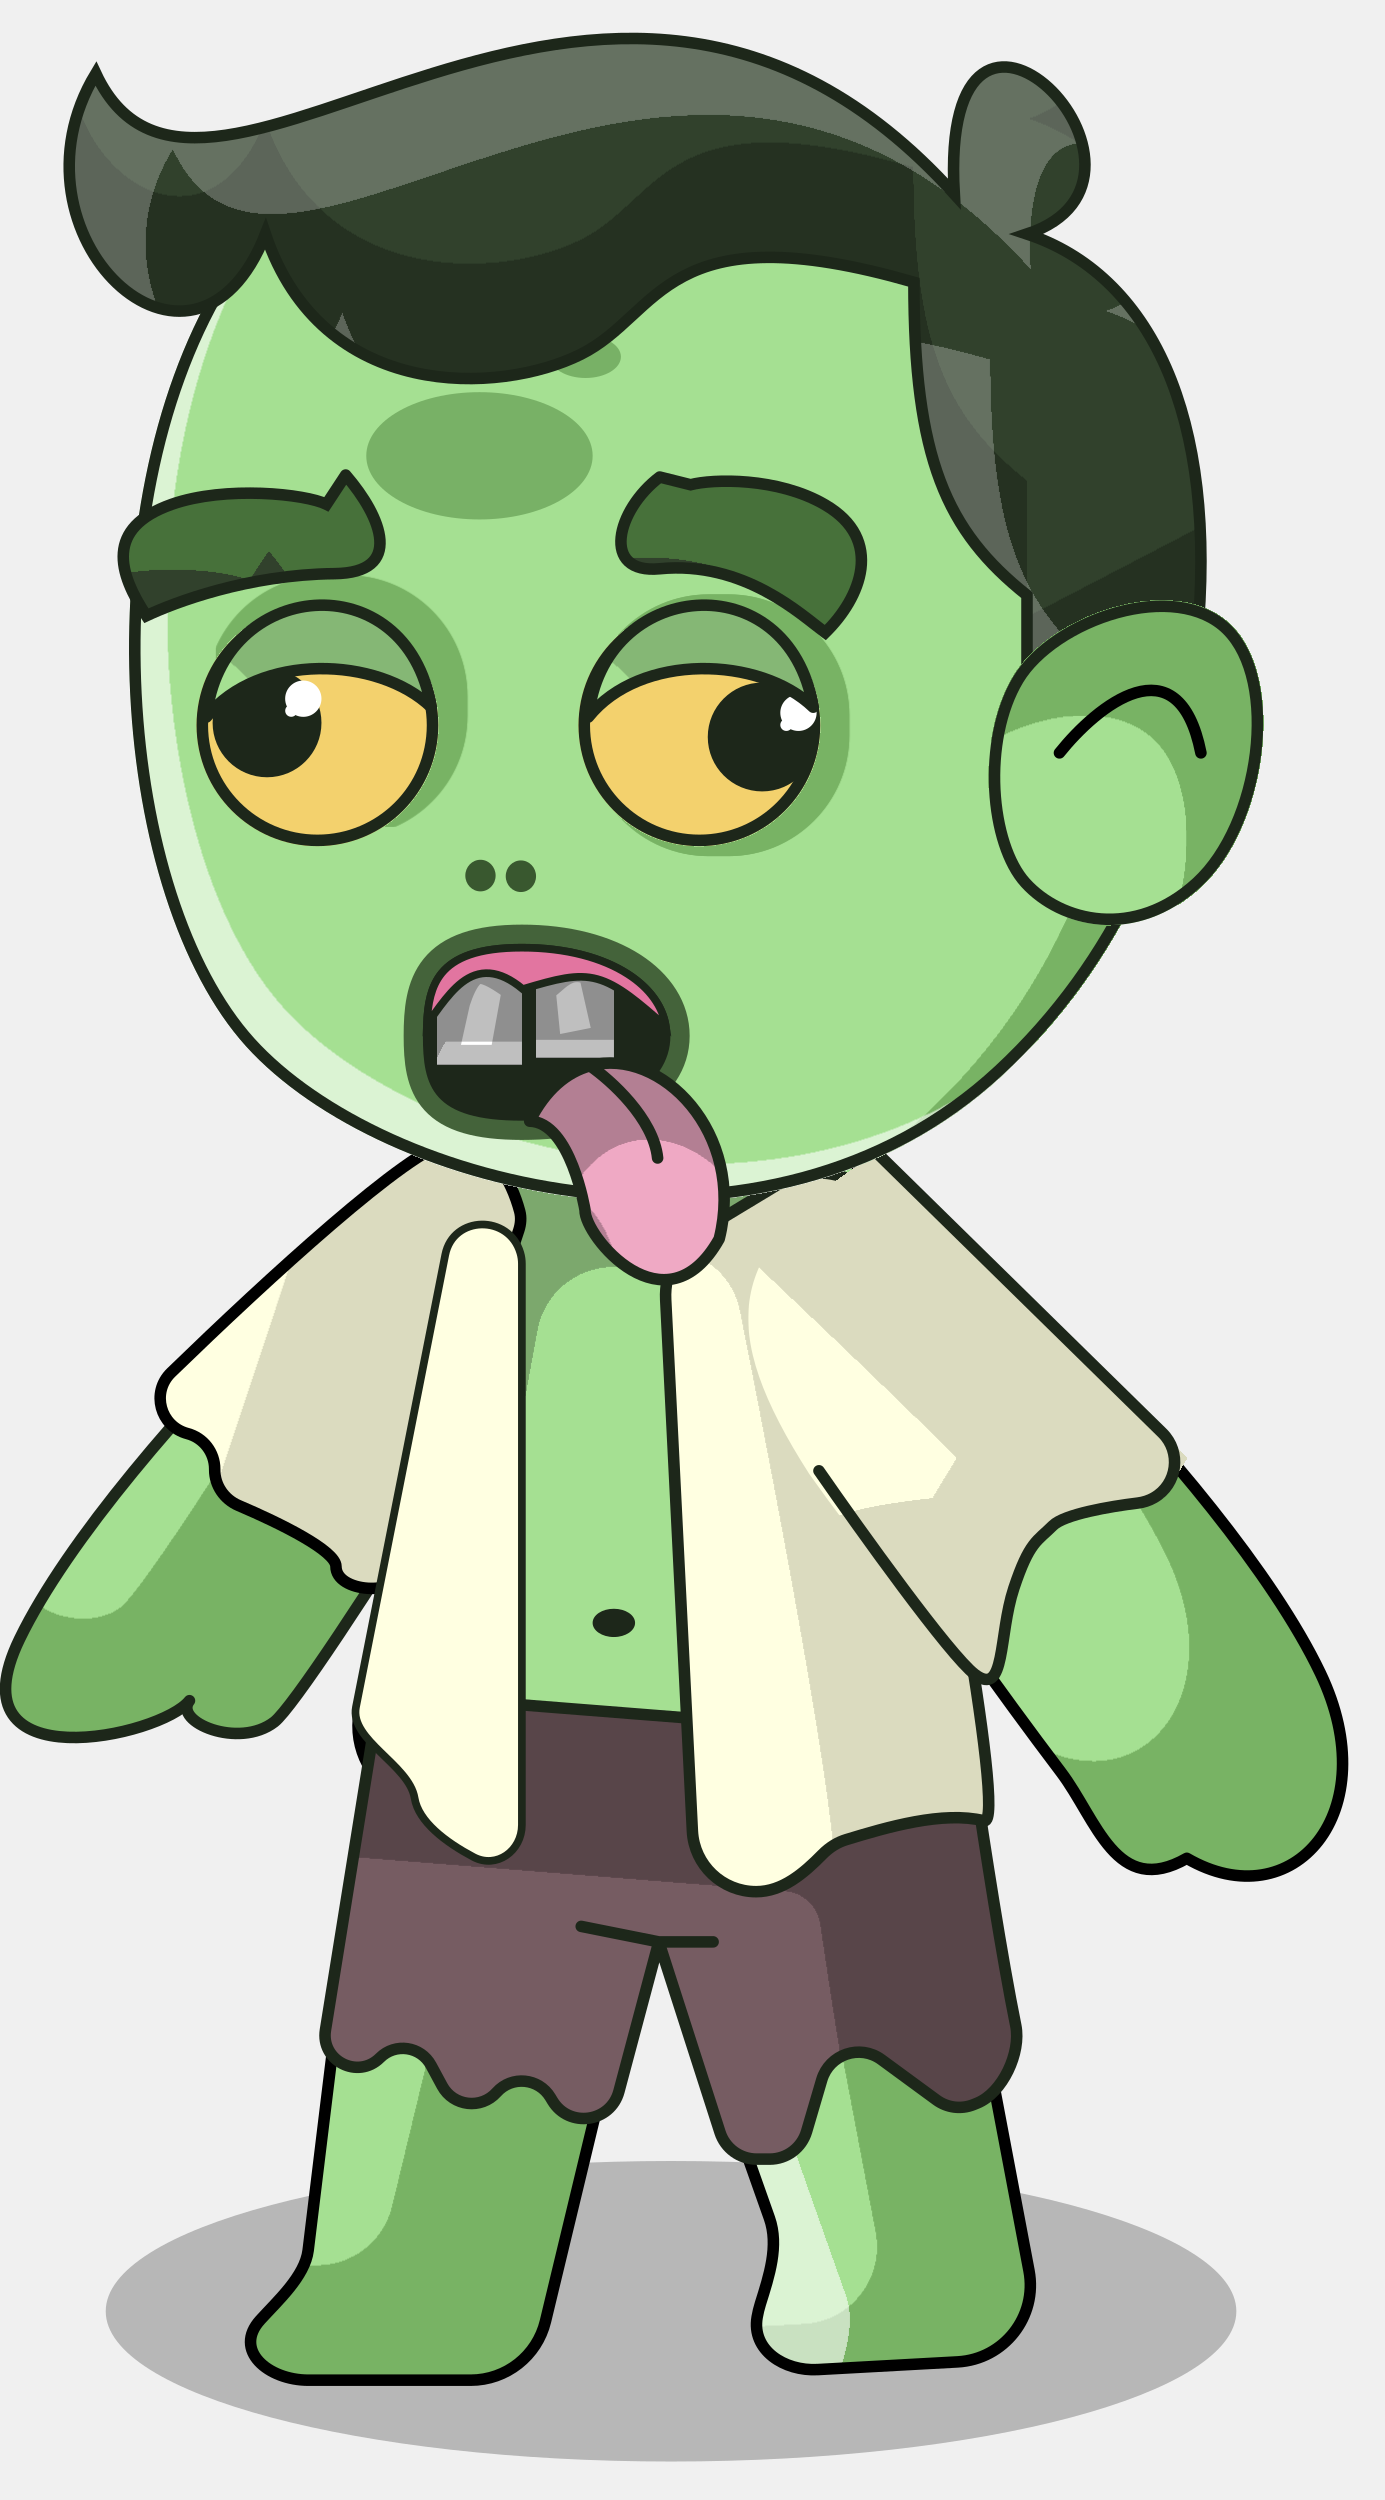
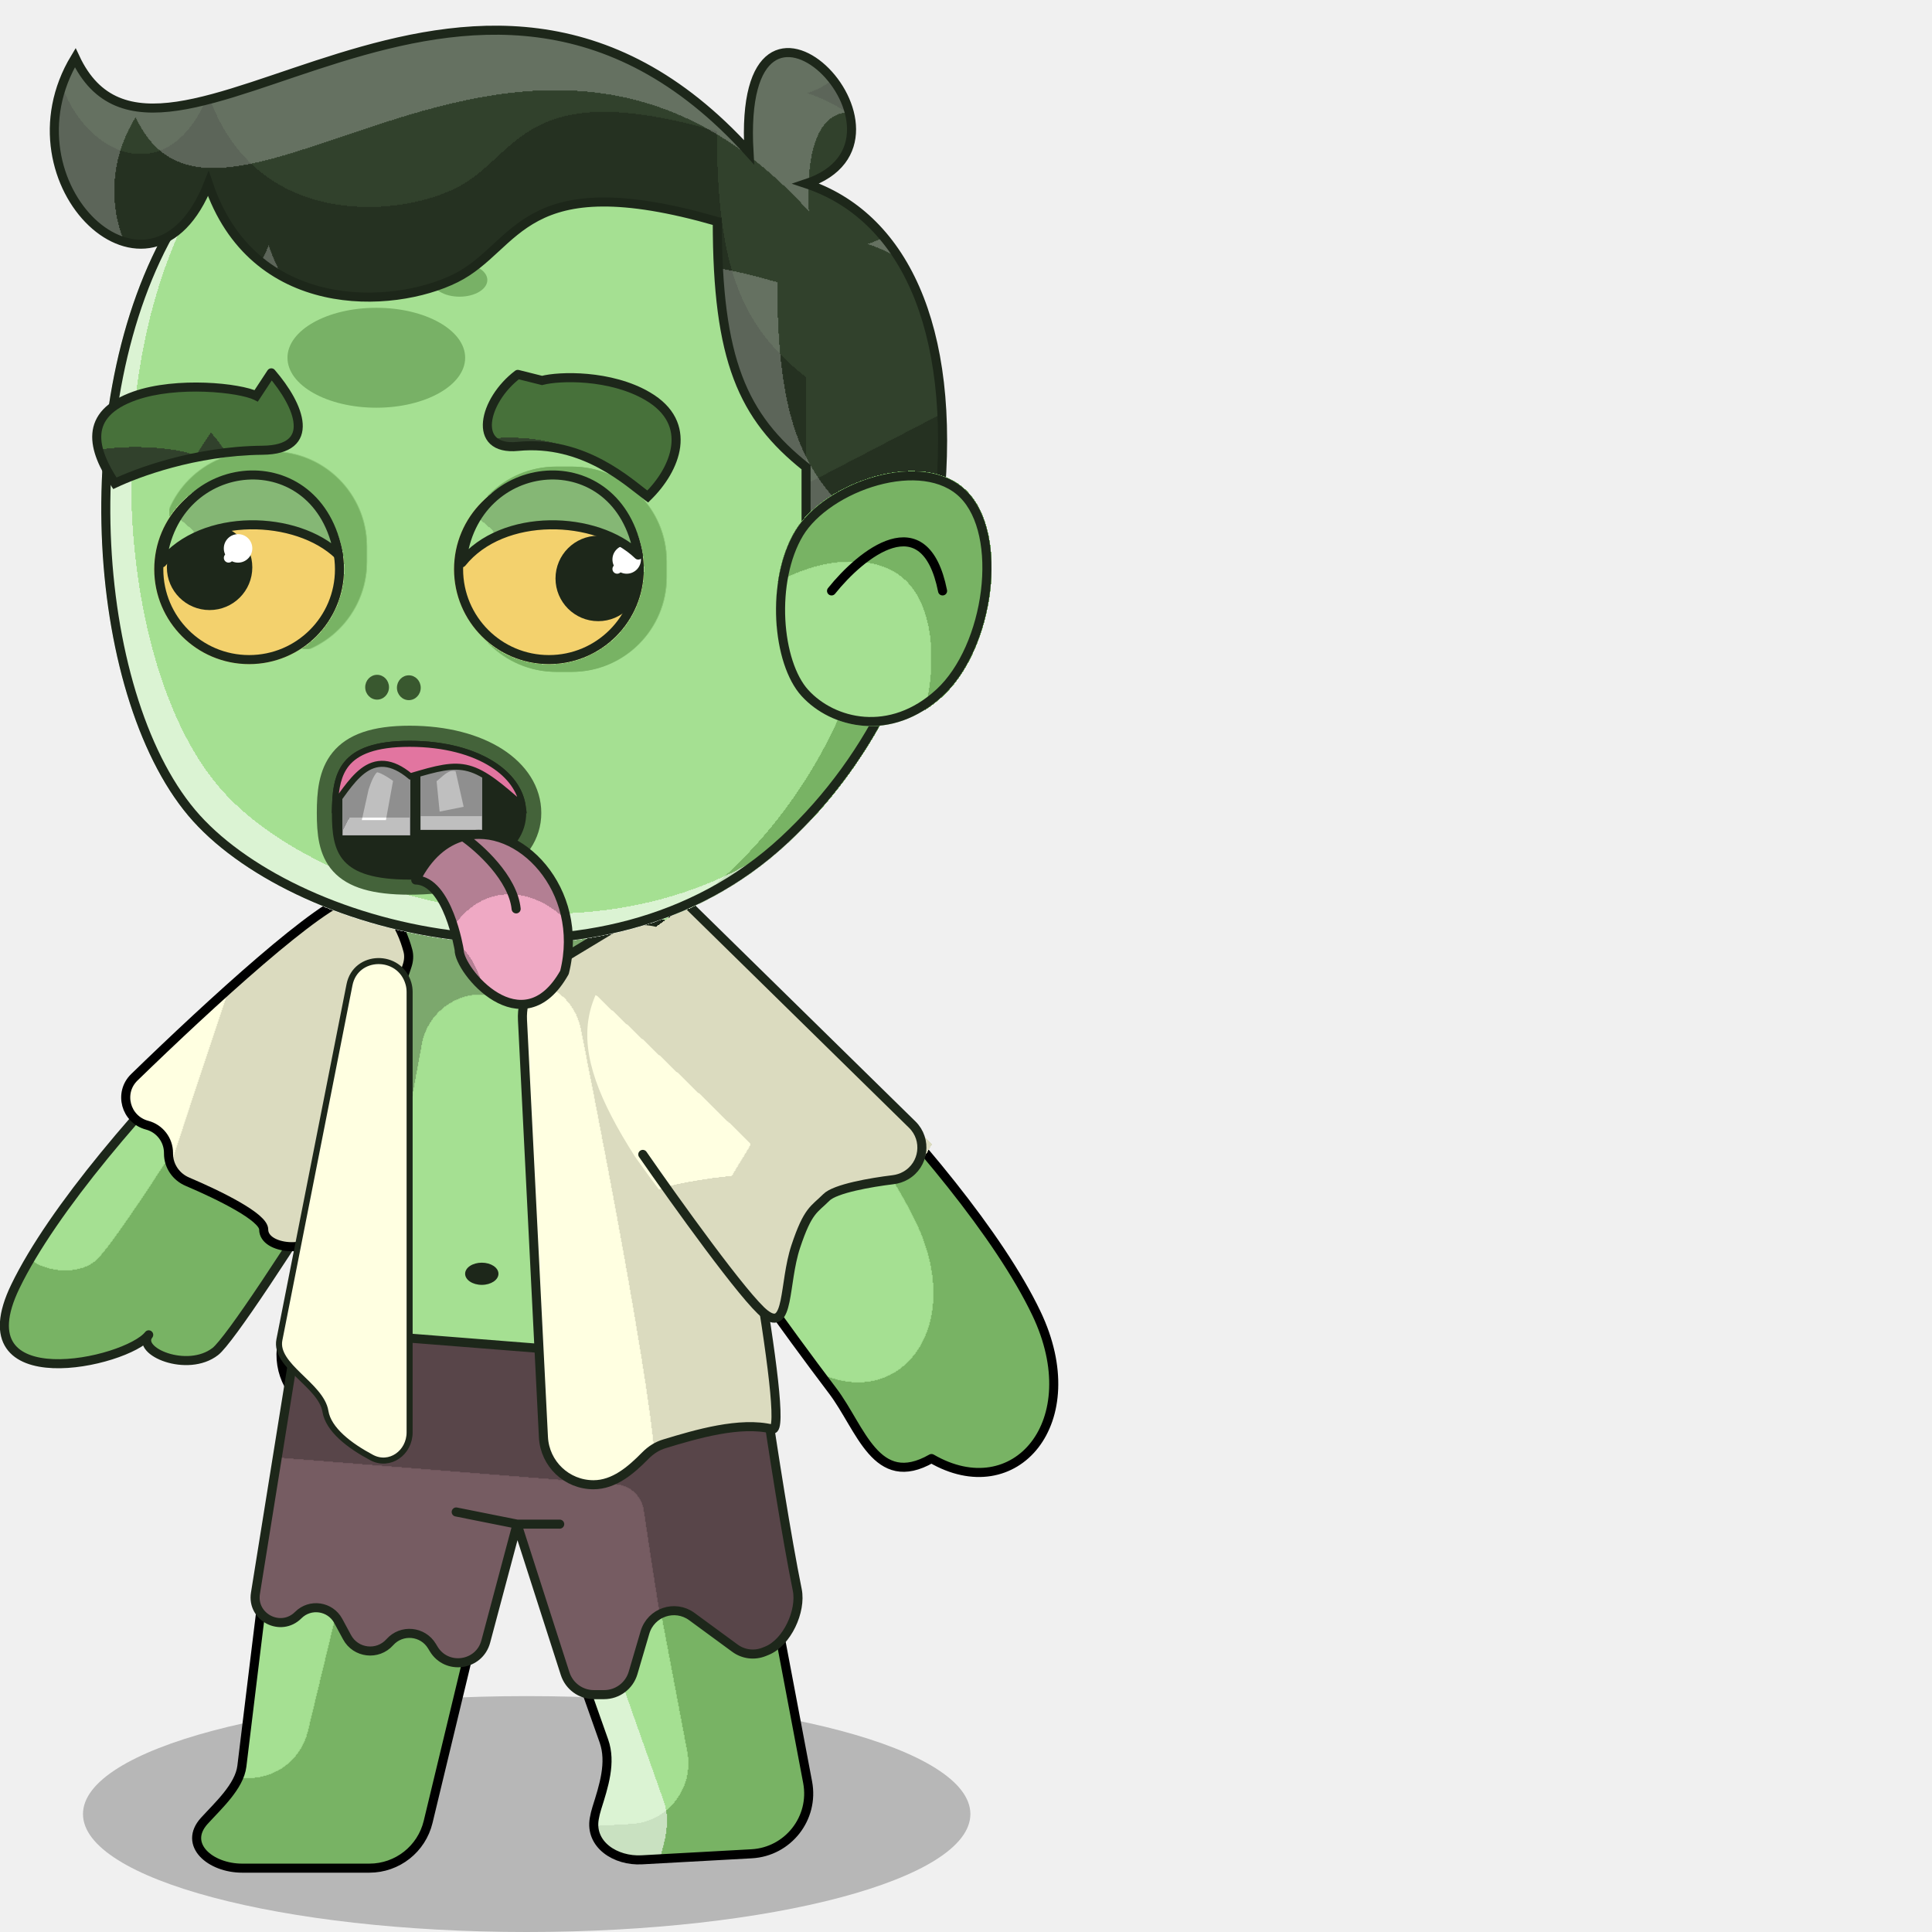
- <svg xmlns="http://www.w3.org/2000/svg" width="36" height="65" viewBox="0 0 36 65" fill="none">
+ <svg xmlns="http://www.w3.org/2000/svg" width="64" height="64" viewBox="0 0 64 64" fill="none">
  <ellipse cx="17.447" cy="60.093" rx="14.698" ry="3.907" fill="black" fill-opacity="0.24" />
  <g filter="url(#filter0_i_1_219)">
    <path d="M8.022 61.885L12.237 61.885C13.162 61.885 13.965 61.252 14.182 60.354L17.497 46.595C17.608 46.132 17.564 45.635 17.281 45.251C15.456 42.772 11.062 41.748 9.985 44.314C9.561 45.325 8.458 54.923 8.012 58.51C7.929 59.181 7.222 59.818 6.768 60.318C6.055 61.102 6.962 61.885 8.022 61.885Z" fill="#A5E092" />
  </g>
  <path d="M8.022 61.885L12.237 61.885C13.162 61.885 13.965 61.252 14.182 60.354L17.497 46.595C17.608 46.132 17.564 45.635 17.281 45.251C15.456 42.772 11.062 41.748 9.985 44.314C9.561 45.325 8.458 54.923 8.012 58.51C7.929 59.181 7.222 59.818 6.768 60.318C6.055 61.102 6.962 61.885 8.022 61.885Z" stroke="black" stroke-width="0.3" stroke-linecap="round" stroke-linejoin="round" />
  <g filter="url(#filter1_i_1_219)">
    <path d="M0.509 42.614C2.969 37.532 12.558 28.575 14.25 28.586C15.942 28.598 16.533 28.795 15.891 30.619C15.248 32.443 8.055 44.054 7.133 44.77C6.21 45.486 4.493 44.77 4.926 44.218C4.19 45.157 -1.302 46.358 0.509 42.614Z" fill="#A5E092" />
  </g>
  <path d="M0.509 42.614C2.969 37.532 12.558 28.575 14.25 28.586C15.942 28.598 16.533 28.795 15.891 30.619C15.248 32.443 8.055 44.054 7.133 44.77C6.21 45.486 4.493 44.77 4.926 44.218C4.19 45.157 -1.302 46.358 0.509 42.614Z" stroke="#1D271A" stroke-width="0.3" stroke-linecap="round" stroke-linejoin="round" />
  <g filter="url(#filter2_i_1_219)">
    <path d="M13.954 28.954H20.945C21.96 28.954 22.814 29.714 22.931 30.722L24.463 43.842C24.549 44.584 24.217 45.319 23.583 45.712C18.661 48.768 15.457 48.61 10.624 46.693C9.759 46.35 9.274 45.434 9.441 44.519L11.987 30.594C12.161 29.644 12.989 28.954 13.954 28.954Z" fill="#A5E092" />
  </g>
  <path d="M13.954 28.954H20.945C21.96 28.954 22.814 29.714 22.931 30.722L24.463 43.842C24.549 44.584 24.217 45.319 23.583 45.712C18.661 48.768 15.457 48.61 10.624 46.693C9.759 46.35 9.274 45.434 9.441 44.519L11.987 30.594C12.161 29.644 12.989 28.954 13.954 28.954Z" stroke="black" stroke-width="0.5" stroke-linecap="round" stroke-linejoin="round" />
  <g filter="url(#filter3_ii_1_219)">
    <path d="M21.26 61.609L24.899 61.409C26.106 61.342 26.979 60.228 26.754 59.04L24.25 45.806C24.156 45.308 23.883 44.847 23.427 44.623C20.675 43.27 16.331 44.319 16.518 47.062C16.59 48.117 18.943 54.664 20.005 57.672C20.258 58.391 19.998 59.171 19.77 59.898C19.733 60.015 19.706 60.131 19.686 60.245C19.535 61.104 20.39 61.657 21.26 61.609Z" fill="#A5E092" />
  </g>
  <path d="M21.26 61.609L24.899 61.409C26.106 61.342 26.979 60.228 26.754 59.04L24.25 45.806C24.156 45.308 23.883 44.847 23.427 44.623C20.675 43.27 16.331 44.319 16.518 47.062C16.59 48.117 18.943 54.664 20.005 57.672C20.258 58.391 19.998 59.171 19.77 59.898C19.733 60.015 19.706 60.131 19.686 60.245C19.535 61.104 20.39 61.657 21.26 61.609Z" stroke="black" stroke-width="0.3" stroke-linecap="round" stroke-linejoin="round" />
  <g filter="url(#filter4_i_1_219)">
    <path d="M25.312 46.036C25.61 48.066 26.06 50.943 26.41 52.665C26.553 53.369 26.069 54.416 25.403 54.683L25.309 54.721C24.988 54.849 24.624 54.803 24.346 54.598L22.917 53.55C22.358 53.14 21.562 53.41 21.366 54.075L20.971 55.419C20.845 55.845 20.455 56.137 20.011 56.137H19.673C19.239 56.137 18.854 55.856 18.721 55.443L17.129 50.489L16.092 54.377C15.876 55.186 14.794 55.339 14.364 54.621L14.309 54.53C14.007 54.027 13.303 53.961 12.913 54.4C12.511 54.852 11.783 54.767 11.496 54.234L11.207 53.698C10.941 53.204 10.275 53.106 9.879 53.503C9.306 54.076 8.333 53.58 8.462 52.779L9.721 44.945C9.804 44.431 10.268 44.066 10.787 44.107L24.399 45.182C24.866 45.218 25.244 45.573 25.312 46.036Z" fill="#765C62" />
  </g>
  <path d="M17.129 50.489L16.092 54.377C15.876 55.186 14.794 55.339 14.364 54.621L14.309 54.53C14.007 54.027 13.303 53.961 12.913 54.4V54.4C12.511 54.852 11.783 54.767 11.496 54.234L11.207 53.698C10.941 53.204 10.275 53.106 9.879 53.503V53.503C9.306 54.076 8.333 53.58 8.462 52.779L9.721 44.945C9.804 44.431 10.268 44.066 10.787 44.107L24.399 45.182C24.866 45.218 25.244 45.573 25.312 46.036C25.61 48.066 26.06 50.943 26.41 52.665C26.553 53.369 26.069 54.416 25.403 54.683L25.309 54.721C24.988 54.849 24.624 54.803 24.346 54.598L22.917 53.55C22.358 53.14 21.562 53.41 21.366 54.075L20.971 55.419C20.845 55.845 20.455 56.137 20.011 56.137H19.673C19.239 56.137 18.854 55.856 18.721 55.443L17.129 50.489ZM17.129 50.489L15.112 50.086M17.129 50.489H18.541" stroke="#1D271A" stroke-width="0.3" stroke-linecap="round" stroke-linejoin="round" />
  <g filter="url(#filter5_i_1_219)">
    <path d="M5.582 38.217V38.195C5.582 37.762 5.291 37.383 4.873 37.273C4.161 37.084 3.923 36.198 4.45 35.686C6.959 33.249 10.675 29.841 11.678 29.702C12.733 29.556 13.304 30.712 13.512 31.492C13.556 31.656 13.541 31.828 13.488 31.989L10.541 40.861C10.326 41.511 8.735 41.412 8.735 40.727C8.735 40.322 7.297 39.609 6.205 39.144C5.832 38.985 5.582 38.623 5.582 38.217Z" fill="#FFFFE1" />
  </g>
  <path d="M5.582 38.217V38.195C5.582 37.762 5.291 37.383 4.873 37.273C4.161 37.084 3.923 36.198 4.45 35.686C6.959 33.249 10.675 29.841 11.678 29.702C12.733 29.556 13.304 30.712 13.512 31.492C13.556 31.656 13.541 31.828 13.488 31.989L10.541 40.861C10.326 41.511 8.735 41.412 8.735 40.727C8.735 40.322 7.297 39.609 6.205 39.144C5.832 38.985 5.582 38.623 5.582 38.217Z" stroke="black" stroke-width="0.3" stroke-linecap="round" stroke-linejoin="round" />
  <g filter="url(#filter6_i_1_219)">
    <path d="M34.331 43.504C31.878 38.371 23.083 30.058 21.651 30.058C20.22 30.058 18.653 31.649 19.197 33.343C19.741 35.036 24.423 41.905 27.582 46.072C28.519 47.308 29.018 49.368 30.857 48.316C33.615 49.919 36.056 47.115 34.331 43.504Z" fill="#A5E092" />
  </g>
  <path d="M34.331 43.504C31.878 38.371 23.083 30.058 21.651 30.058C20.22 30.058 18.653 31.649 19.197 33.343C19.741 35.036 24.423 41.905 27.582 46.072C28.519 47.308 29.018 49.368 30.857 48.316C33.615 49.919 36.056 47.115 34.331 43.504Z" stroke="black" stroke-width="0.3" stroke-linecap="round" stroke-linejoin="round" />
  <g filter="url(#filter7_i_1_219)">
    <path d="M18.002 47.608L17.308 33.792C17.27 33.057 17.64 32.361 18.27 31.98L19.958 30.96L20.245 30.786C21.427 30.072 22.957 30.739 23.227 32.094C24.239 37.185 26.215 47.495 25.586 47.341C24.515 47.078 23.059 47.509 22.004 47.83C21.789 47.895 21.576 48.018 21.376 48.221C20.897 48.708 20.342 49.184 19.66 49.184C18.775 49.184 18.047 48.491 18.002 47.608Z" fill="#FFFFE1" />
  </g>
  <path d="M18.002 47.608L17.308 33.792C17.27 33.057 17.64 32.361 18.27 31.98L19.958 30.96L20.245 30.786C21.427 30.072 22.957 30.739 23.227 32.094C24.239 37.185 26.215 47.495 25.586 47.341C24.515 47.078 23.059 47.509 22.004 47.83C21.789 47.895 21.576 48.018 21.376 48.221C20.897 48.708 20.342 49.184 19.66 49.184C18.775 49.184 18.047 48.491 18.002 47.608Z" stroke="#1D271A" stroke-width="0.3" stroke-linecap="round" stroke-linejoin="round" />
  <g filter="url(#filter8_i_1_219)">
    <path d="M30.857 37.907C27.514 34.602 25.425 32.743 22.71 30.058C18.785 32.517 18.642 34.567 21.039 38.321C22.153 39.904 24.548 42.989 25.216 43.485C26.052 44.105 25.843 43.072 26.261 41.419C26.581 40.152 27.096 39.973 27.514 39.56C27.849 39.229 29.534 39.009 30.23 38.94L30.857 37.907Z" fill="#FFFFE1" />
  </g>
  <path d="M22.509 29.69L30.22 37.255C30.724 37.75 30.616 38.59 30.003 38.941V38.941C29.873 39.016 29.729 39.062 29.579 39.08C28.852 39.168 27.665 39.373 27.374 39.666C26.968 40.073 26.766 40.073 26.36 41.294C25.955 42.516 26.158 44.145 25.347 43.534C24.698 43.045 22.374 39.801 21.293 38.241" stroke="#1D271A" stroke-width="0.3" stroke-linecap="round" stroke-linejoin="round" />
  <path d="M13.569 47.448V32.857C13.569 32.763 13.556 32.668 13.529 32.577C13.238 31.57 11.78 31.595 11.577 32.624L9.255 44.384C9.085 45.247 10.64 45.883 10.78 46.752C10.878 47.36 11.582 47.896 12.311 48.283C12.909 48.6 13.569 48.125 13.569 47.448Z" fill="#FFFFE1" stroke="#1D271A" stroke-width="0.2" stroke-linecap="round" stroke-linejoin="round" />
  <g filter="url(#filter9_ii_1_219)">
    <path d="M5.642 7.369C9.155 1.458 22.581 2.194 27.749 7.369C32.918 12.543 32.18 22.267 26.075 27.941C19.97 33.614 9.91 31.093 6.397 27.205C2.883 23.318 2.129 13.279 5.642 7.369Z" fill="#A5E092" />
  </g>
  <path d="M5.771 7.445C6.627 6.006 8.092 4.961 9.904 4.288C11.716 3.615 13.865 3.316 16.072 3.361C20.491 3.453 25.096 4.924 27.643 7.475C32.74 12.577 32.029 22.203 25.973 27.831C22.961 30.63 18.968 31.413 15.28 31.009C11.589 30.605 8.234 29.014 6.508 27.105C4.785 25.198 3.722 21.757 3.534 18.038C3.347 14.323 4.034 10.368 5.771 7.445Z" stroke="#1D271A" stroke-width="0.3" />
  <path d="M16.512 42.195C16.512 42.398 16.265 42.563 15.96 42.563C15.655 42.563 15.408 42.398 15.408 42.195C15.408 41.992 15.655 41.828 15.96 41.828C16.265 41.828 16.512 41.992 16.512 42.195Z" fill="#1D271A" />
  <ellipse cx="13.543" cy="22.782" rx="0.394" ry="0.411" fill="#39582F" />
  <ellipse cx="12.492" cy="22.765" rx="0.394" ry="0.411" fill="#39582F" />
  <path d="M13.569 29.388C14.765 29.388 15.777 29.162 16.501 28.746C17.229 28.328 17.681 27.704 17.681 26.931C17.681 26.164 17.236 25.496 16.512 25.03C15.788 24.566 14.773 24.29 13.569 24.29C12.372 24.29 11.634 24.564 11.212 25.083C10.799 25.59 10.745 26.272 10.745 26.931C10.745 27.588 10.798 28.233 11.221 28.698C11.647 29.166 12.384 29.388 13.569 29.388Z" fill="#1D271A" stroke="#44633A" stroke-width="0.5" />
  <g filter="url(#filter10_i_1_219)">
    <path d="M11.362 27.667L11.73 26.012C12.154 24.701 12.645 24.97 13.569 25.644L13.201 27.667H11.362Z" fill="white" />
    <path d="M11.362 27.667L11.73 26.012C12.154 24.701 12.645 24.97 13.569 25.644L13.201 27.667H11.362Z" stroke="#BFBFBF" />
  </g>
  <g filter="url(#filter11_i_1_219)">
    <path d="M14.121 27.483L13.937 25.644C14.305 25.46 14.673 24.724 15.523 25.186L15.96 27.115L14.121 27.483Z" fill="white" />
    <path d="M14.121 27.483L13.937 25.644C14.305 25.46 14.673 24.724 15.523 25.186L15.96 27.115L14.121 27.483Z" stroke="#BFBFBF" />
  </g>
  <path d="M11.242 26.434C11.195 26.499 11.148 26.564 11.1 26.629C11.12 26.098 11.207 25.643 11.483 25.303C11.807 24.906 12.413 24.64 13.569 24.64C14.723 24.64 15.669 24.905 16.322 25.325C16.89 25.689 17.233 26.167 17.313 26.691C16.94 26.358 16.636 26.098 16.37 25.902C16.06 25.674 15.796 25.529 15.527 25.455C14.998 25.311 14.472 25.453 13.592 25.716C13.279 25.456 12.997 25.327 12.736 25.305C12.46 25.283 12.223 25.381 12.014 25.541C11.807 25.7 11.622 25.922 11.446 26.155C11.377 26.248 11.309 26.341 11.242 26.434Z" fill="#E275A0" stroke="#1D271A" stroke-width="0.2" />
  <g filter="url(#filter12_i_1_219)">
    <path d="M15.21 31.461C15.188 32.137 17.307 34.691 18.699 32.212C19.389 29.469 17.183 27.206 15.339 27.711C14.742 27.875 14.183 28.329 13.772 29.151C14.84 29.174 15.21 31.461 15.21 31.461Z" fill="#EFA9C4" />
  </g>
  <path d="M15.339 27.711C14.742 27.875 14.183 28.329 13.772 29.151C14.84 29.174 15.21 31.461 15.21 31.461C15.188 32.137 17.307 34.691 18.699 32.212C19.389 29.469 17.183 27.206 15.339 27.711ZM15.339 27.711C15.881 28.084 16.992 29.086 17.098 30.108" stroke="#1D271A" stroke-width="0.3" stroke-linecap="round" stroke-linejoin="round" />
  <ellipse cx="12.466" cy="11.851" rx="2.943" ry="1.655" fill="#78B166" />
  <ellipse cx="15.224" cy="9.276" rx="0.92" ry="0.552" fill="#78B166" />
  <ellipse cx="12.282" cy="9.276" rx="0.92" ry="0.552" fill="#D0F9C3" />
  <g filter="url(#filter13_ii_1_219)">
    <path d="M24.811 5.042C15.568 -5.183 5.323 7.963 2.491 1.912C-0.03 6.085 5.012 10.885 6.902 6.085C8.373 10.467 12.995 10.259 15.096 9.215C17.197 8.172 17.248 5.459 23.761 7.337C23.761 11.928 24.601 13.806 26.702 15.476V19.023L31.114 16.728C31.71 10.737 29.853 7.128 26.702 6.085C31.114 4.624 24.391 -2.262 24.811 5.042Z" fill="#31412C" />
  </g>
  <path d="M24.811 5.042C15.568 -5.183 5.323 7.963 2.491 1.912C-0.03 6.085 5.012 10.885 6.902 6.085C8.373 10.467 12.995 10.259 15.096 9.215C17.197 8.172 17.248 5.459 23.761 7.337C23.761 11.928 24.601 13.806 26.702 15.476V19.023L31.114 16.728C31.71 10.737 29.853 7.128 26.702 6.085C31.114 4.624 24.391 -2.262 24.811 5.042Z" stroke="#1D271A" stroke-width="0.3" />
  <g filter="url(#filter14_i_1_219)">
    <path d="M26.342 17.594C27.317 15.967 30.578 14.839 32.013 16.264C33.447 17.689 32.919 21.494 31.224 23.056C29.53 24.619 27.527 24.127 26.552 23.056C25.577 21.986 25.367 19.222 26.342 17.594Z" fill="#A5E092" />
  </g>
  <path d="M26.471 17.671C26.933 16.901 27.953 16.23 29.045 15.929C30.14 15.628 31.246 15.714 31.907 16.371C32.574 17.034 32.805 18.282 32.643 19.59C32.481 20.893 31.936 22.197 31.123 22.946C29.496 24.446 27.587 23.971 26.663 22.955C26.209 22.457 25.917 21.539 25.865 20.526C25.814 19.518 26.003 18.452 26.471 17.671Z" stroke="#1D271A" stroke-width="0.3" />
  <path d="M27.546 19.575C28.527 18.349 30.636 16.632 31.224 19.575" stroke="black" stroke-width="0.3" stroke-linecap="round" stroke-linejoin="round" />
  <g filter="url(#filter15_d_1_219)">
    <ellipse cx="18.184" cy="18.857" rx="3.143" ry="3.143" fill="#F3D16D" />
    <path d="M21.177 18.857C21.177 20.51 19.837 21.85 18.184 21.85C16.531 21.85 15.191 20.51 15.191 18.857C15.191 17.203 16.531 15.863 18.184 15.863C19.837 15.863 21.177 17.203 21.177 18.857Z" stroke="#1D271A" stroke-width="0.3" />
  </g>
  <circle cx="19.817" cy="19.162" r="1.415" fill="#1D271A" />
  <ellipse cx="20.76" cy="18.533" rx="0.472" ry="0.472" fill="white" />
  <ellipse cx="20.445" cy="18.848" rx="0.157" ry="0.157" fill="white" />
  <g filter="url(#filter16_i_1_219)">
    <path d="M21.144 18.387C19.765 17.058 16.648 16.959 15.299 18.643C15.659 15.04 20.501 14.591 21.144 18.387Z" fill="#A5E092" />
  </g>
  <path d="M21.144 18.387C19.765 17.058 16.648 16.959 15.299 18.643C15.659 15.04 20.501 14.591 21.144 18.387Z" stroke="#1D271A" stroke-width="0.3" stroke-linejoin="round" />
  <g filter="url(#filter17_d_1_219)">
    <ellipse cx="8.253" cy="18.857" rx="3.143" ry="3.143" fill="#F3D16D" />
    <path d="M11.246 18.857C11.246 20.51 9.906 21.85 8.253 21.85C6.6 21.85 5.26 20.51 5.26 18.857C5.26 17.203 6.6 15.863 8.253 15.863C9.906 15.863 11.246 17.203 11.246 18.857Z" stroke="#1D271A" stroke-width="0.3" />
  </g>
  <circle cx="6.943" cy="18.794" r="1.415" fill="#1D271A" />
  <ellipse cx="7.886" cy="18.166" rx="0.472" ry="0.472" fill="white" />
  <ellipse cx="7.572" cy="18.48" rx="0.157" ry="0.157" fill="white" />
  <g filter="url(#filter18_i_1_219)">
    <path d="M11.213 18.387C9.834 17.058 6.717 16.959 5.368 18.643C5.727 15.04 10.57 14.591 11.213 18.387Z" fill="#A5E092" />
  </g>
  <path d="M11.213 18.387C9.834 17.058 6.717 16.959 5.368 18.643C5.727 15.04 10.57 14.591 11.213 18.387Z" stroke="#1D271A" stroke-width="0.3" stroke-linejoin="round" />
  <g filter="url(#filter19_i_1_219)">
    <path d="M8.696 14.915C10.502 14.896 9.942 13.458 8.988 12.351L8.488 13.112C7.952 12.842 5.852 12.623 4.465 13.112C2.731 13.724 3.068 14.894 3.806 16.01C4.518 15.672 6.438 14.937 8.696 14.915Z" fill="#31412C" />
  </g>
  <path d="M8.988 12.351L8.862 12.269C8.888 12.229 8.931 12.204 8.978 12.201C9.025 12.198 9.071 12.217 9.101 12.253L8.988 12.351ZM8.696 14.915L8.694 14.765L8.694 14.765L8.696 14.915ZM3.806 16.01L3.87 16.146L3.752 16.201L3.681 16.093L3.806 16.01ZM4.465 13.112L4.515 13.254L4.465 13.112ZM8.488 13.112L8.613 13.195L8.539 13.306L8.42 13.246L8.488 13.112ZM9.101 12.253C9.345 12.536 9.566 12.842 9.731 13.144C9.894 13.444 10.008 13.75 10.027 14.031C10.046 14.317 9.966 14.585 9.734 14.777C9.509 14.964 9.165 15.06 8.697 15.065L8.694 14.765C9.131 14.76 9.394 14.67 9.542 14.546C9.683 14.43 9.742 14.265 9.727 14.051C9.713 13.831 9.621 13.569 9.467 13.288C9.315 13.008 9.107 12.72 8.874 12.449L9.101 12.253ZM8.697 15.065C6.468 15.087 4.57 15.814 3.87 16.146L3.741 15.874C4.466 15.531 6.408 14.787 8.694 14.765L8.697 15.065ZM3.681 16.093C3.31 15.532 3.014 14.923 3.059 14.36C3.081 14.073 3.193 13.802 3.417 13.563C3.639 13.328 3.967 13.129 4.415 12.971L4.515 13.254C4.095 13.402 3.815 13.579 3.636 13.769C3.459 13.957 3.375 14.163 3.358 14.384C3.322 14.838 3.564 15.372 3.931 15.927L3.681 16.093ZM4.415 12.971C5.133 12.717 6.026 12.65 6.801 12.677C7.19 12.691 7.553 12.729 7.854 12.782C8.151 12.833 8.401 12.9 8.555 12.978L8.42 13.246C8.307 13.189 8.093 13.128 7.803 13.077C7.516 13.028 7.167 12.991 6.79 12.977C6.034 12.95 5.183 13.018 4.515 13.254L4.415 12.971ZM8.362 13.03L8.862 12.269L9.113 12.433L8.613 13.195L8.362 13.03Z" fill="#1D271A" />
  <g filter="url(#filter20_i_1_219)">
    <path d="M17.152 14.788C15.61 14.938 16.021 13.258 17.152 12.402L17.956 12.603C18.522 12.452 20.223 12.402 21.457 13.127C23 14.033 22.383 15.542 21.457 16.448C20.84 15.995 19.35 14.572 17.152 14.788Z" fill="#31412C" />
  </g>
  <path d="M17.152 12.402L17.189 12.257C17.145 12.246 17.098 12.255 17.062 12.283L17.152 12.402ZM17.152 14.788L17.167 14.937H17.167L17.152 14.788ZM21.457 16.448L21.369 16.569L21.471 16.645L21.562 16.555L21.457 16.448ZM21.457 13.127L21.381 13.256V13.256L21.457 13.127ZM17.956 12.603L17.92 12.749L17.958 12.758L17.995 12.748L17.956 12.603ZM17.062 12.283C16.472 12.729 16.057 13.397 16.001 13.957C15.972 14.241 16.034 14.517 16.24 14.709C16.445 14.899 16.759 14.977 17.167 14.937L17.138 14.638C16.775 14.674 16.562 14.598 16.445 14.489C16.33 14.382 16.276 14.212 16.299 13.987C16.345 13.531 16.701 12.931 17.243 12.522L17.062 12.283ZM17.167 14.937C19.295 14.729 20.733 16.102 21.369 16.569L21.546 16.327C20.948 15.888 19.405 14.416 17.138 14.638L17.167 14.937ZM21.562 16.555C22.039 16.089 22.449 15.456 22.532 14.807C22.573 14.479 22.532 14.146 22.372 13.832C22.212 13.519 21.939 13.236 21.533 12.998L21.381 13.256C21.747 13.471 21.975 13.716 22.105 13.969C22.234 14.221 22.269 14.492 22.234 14.769C22.163 15.327 21.802 15.902 21.352 16.341L21.562 16.555ZM21.533 12.998C20.891 12.62 20.133 12.448 19.47 12.387C18.808 12.327 18.223 12.377 17.918 12.458L17.995 12.748C18.256 12.679 18.804 12.628 19.443 12.686C20.08 12.744 20.79 12.909 21.381 13.256L21.533 12.998ZM17.993 12.458L17.189 12.257L17.116 12.548L17.92 12.749L17.993 12.458Z" fill="#1D271A" />
  <defs>
    <filter id="filter0_i_1_219" x="6.364" y="42.671" width="11.339" height="19.364" filterUnits="userSpaceOnUse" color-interpolation-filters="sRGB">
      <feFlood flood-opacity="0" result="BackgroundImageFix" />
      <feBlend mode="normal" in="SourceGraphic" in2="BackgroundImageFix" result="shape" />
      <feColorMatrix in="SourceAlpha" type="matrix" values="0 0 0 0 0 0 0 0 0 0 0 0 0 0 0 0 0 0 127 0" result="hardAlpha" />
      <feOffset dx="-4" dy="-3" />
      <feComposite in2="hardAlpha" operator="arithmetic" k2="-1" k3="1" />
      <feColorMatrix type="matrix" values="0 0 0 0 0.471 0 0 0 0 0.702 0 0 0 0 0.392 0 0 0 1 0" />
      <feBlend mode="normal" in2="shape" result="effect1_innerShadow_1_219" />
    </filter>
    <filter id="filter1_i_1_219" x="-0.005" y="28.436" width="16.299" height="16.889" filterUnits="userSpaceOnUse" color-interpolation-filters="sRGB">
      <feFlood flood-opacity="0" result="BackgroundImageFix" />
      <feBlend mode="normal" in="SourceGraphic" in2="BackgroundImageFix" result="shape" />
      <feColorMatrix in="SourceAlpha" type="matrix" values="0 0 0 0 0 0 0 0 0 0 0 0 0 0 0 0 0 0 127 0" result="hardAlpha" />
      <feOffset dx="-4" dy="-3" />
      <feComposite in2="hardAlpha" operator="arithmetic" k2="-1" k3="1" />
      <feColorMatrix type="matrix" values="0 0 0 0 0.471 0 0 0 0 0.702 0 0 0 0 0.392 0 0 0 1 0" />
      <feBlend mode="normal" in2="shape" result="effect1_innerShadow_1_219" />
    </filter>
    <filter id="filter2_i_1_219" x="9.158" y="28.704" width="15.568" height="19.626" filterUnits="userSpaceOnUse" color-interpolation-filters="sRGB">
      <feFlood flood-opacity="0" result="BackgroundImageFix" />
      <feBlend mode="normal" in="SourceGraphic" in2="BackgroundImageFix" result="shape" />
      <feColorMatrix in="SourceAlpha" type="matrix" values="0 0 0 0 0 0 0 0 0 0 0 0 0 0 0 0 0 0 127 0" result="hardAlpha" />
      <feOffset dx="2" dy="4" />
      <feComposite in2="hardAlpha" operator="arithmetic" k2="-1" k3="1" />
      <feColorMatrix type="matrix" values="0 0 0 0 0 0 0 0 0 0 0 0 0 0 0 0 0 0 0.25 0" />
      <feBlend mode="normal" in2="shape" result="effect1_innerShadow_1_219" />
    </filter>
    <filter id="filter3_ii_1_219" x="16.362" y="43.885" width="10.578" height="17.878" filterUnits="userSpaceOnUse" color-interpolation-filters="sRGB">
      <feFlood flood-opacity="0" result="BackgroundImageFix" />
      <feBlend mode="normal" in="SourceGraphic" in2="BackgroundImageFix" result="shape" />
      <feColorMatrix in="SourceAlpha" type="matrix" values="0 0 0 0 0 0 0 0 0 0 0 0 0 0 0 0 0 0 127 0" result="hardAlpha" />
      <feOffset dx="-4" dy="-1" />
      <feComposite in2="hardAlpha" operator="arithmetic" k2="-1" k3="1" />
      <feColorMatrix type="matrix" values="0 0 0 0 0.471 0 0 0 0 0.702 0 0 0 0 0.392 0 0 0 1 0" />
      <feBlend mode="normal" in2="shape" result="effect1_innerShadow_1_219" />
      <feColorMatrix in="SourceAlpha" type="matrix" values="0 0 0 0 0 0 0 0 0 0 0 0 0 0 0 0 0 0 127 0" result="hardAlpha" />
      <feOffset dx="2" dy="2" />
      <feComposite in2="hardAlpha" operator="arithmetic" k2="-1" k3="1" />
      <feColorMatrix type="matrix" values="0 0 0 0 1 0 0 0 0 1 0 0 0 0 1 0 0 0 0.6 0" />
      <feBlend mode="normal" in2="effect1_innerShadow_1_219" result="effect2_innerShadow_1_219" />
    </filter>
    <filter id="filter4_i_1_219" x="8.3" y="43.954" width="18.285" height="12.333" filterUnits="userSpaceOnUse" color-interpolation-filters="sRGB">
      <feFlood flood-opacity="0" result="BackgroundImageFix" />
      <feBlend mode="normal" in="SourceGraphic" in2="BackgroundImageFix" result="shape" />
      <feColorMatrix in="SourceAlpha" type="matrix" values="0 0 0 0 0 0 0 0 0 0 0 0 0 0 0 0 0 0 127 0" result="hardAlpha" />
      <feOffset dx="-4" dy="4" />
      <feComposite in2="hardAlpha" operator="arithmetic" k2="-1" k3="1" />
      <feColorMatrix type="matrix" values="0 0 0 0 0 0 0 0 0 0 0 0 0 0 0 0 0 0 0.25 0" />
      <feBlend mode="normal" in2="shape" result="effect1_innerShadow_1_219" />
    </filter>
    <filter id="filter5_i_1_219" x="4.014" y="29.54" width="9.673" height="11.909" filterUnits="userSpaceOnUse" color-interpolation-filters="sRGB">
      <feFlood flood-opacity="0" result="BackgroundImageFix" />
      <feBlend mode="normal" in="SourceGraphic" in2="BackgroundImageFix" result="shape" />
      <feColorMatrix in="SourceAlpha" type="matrix" values="0 0 0 0 0 0 0 0 0 0 0 0 0 0 0 0 0 0 127 0" result="hardAlpha" />
      <feOffset dx="-5" dy="-2" />
      <feComposite in2="hardAlpha" operator="arithmetic" k2="-1" k3="1" />
      <feColorMatrix type="matrix" values="0 0 0 0 0.858 0 0 0 0 0.858 0 0 0 0 0.748 0 0 0 1 0" />
      <feBlend mode="normal" in2="shape" result="effect1_innerShadow_1_219" />
    </filter>
    <filter id="filter6_i_1_219" x="18.936" y="29.907" width="16.121" height="19.021" filterUnits="userSpaceOnUse" color-interpolation-filters="sRGB">
      <feFlood flood-opacity="0" result="BackgroundImageFix" />
      <feBlend mode="normal" in="SourceGraphic" in2="BackgroundImageFix" result="shape" />
      <feColorMatrix in="SourceAlpha" type="matrix" values="0 0 0 0 0 0 0 0 0 0 0 0 0 0 0 0 0 0 127 0" result="hardAlpha" />
      <feOffset dx="-4" dy="-3" />
      <feComposite in2="hardAlpha" operator="arithmetic" k2="-1" k3="1" />
      <feColorMatrix type="matrix" values="0 0 0 0 0.471 0 0 0 0 0.702 0 0 0 0 0.392 0 0 0 1 0" />
      <feBlend mode="normal" in2="shape" result="effect1_innerShadow_1_219" />
    </filter>
    <filter id="filter7_i_1_219" x="17.155" y="30.346" width="8.702" height="18.988" filterUnits="userSpaceOnUse" color-interpolation-filters="sRGB">
      <feFlood flood-opacity="0" result="BackgroundImageFix" />
      <feBlend mode="normal" in="SourceGraphic" in2="BackgroundImageFix" result="shape" />
      <feColorMatrix in="SourceAlpha" type="matrix" values="0 0 0 0 0 0 0 0 0 0 0 0 0 0 0 0 0 0 127 0" result="hardAlpha" />
      <feOffset dx="-4" dy="2" />
      <feComposite in2="hardAlpha" operator="arithmetic" k2="-1" k3="1" />
      <feColorMatrix type="matrix" values="0 0 0 0 0.858 0 0 0 0 0.858 0 0 0 0 0.748 0 0 0 1 0" />
      <feBlend mode="normal" in2="shape" result="effect1_innerShadow_1_219" />
    </filter>
    <filter id="filter8_i_1_219" x="19.454" y="30.058" width="11.402" height="13.609" filterUnits="userSpaceOnUse" color-interpolation-filters="sRGB">
      <feFlood flood-opacity="0" result="BackgroundImageFix" />
      <feBlend mode="normal" in="SourceGraphic" in2="BackgroundImageFix" result="shape" />
      <feColorMatrix in="SourceAlpha" type="matrix" values="0 0 0 0 0 0 0 0 0 0 0 0 0 0 0 0 0 0 127 0" result="hardAlpha" />
      <feOffset dx="-6" />
      <feComposite in2="hardAlpha" operator="arithmetic" k2="-1" k3="1" />
      <feColorMatrix type="matrix" values="0 0 0 0 0.858 0 0 0 0 0.858 0 0 0 0 0.748 0 0 0 1 0" />
      <feBlend mode="normal" in2="shape" result="effect1_innerShadow_1_219" />
    </filter>
    <filter id="filter9_ii_1_219" x="3.354" y="3.207" width="27.834" height="28.052" filterUnits="userSpaceOnUse" color-interpolation-filters="sRGB">
      <feFlood flood-opacity="0" result="BackgroundImageFix" />
      <feBlend mode="normal" in="SourceGraphic" in2="BackgroundImageFix" result="shape" />
      <feColorMatrix in="SourceAlpha" type="matrix" values="0 0 0 0 0 0 0 0 0 0 0 0 0 0 0 0 0 0 127 0" result="hardAlpha" />
      <feOffset dx="-2" dy="1" />
      <feComposite in2="hardAlpha" operator="arithmetic" k2="-1" k3="1" />
      <feColorMatrix type="matrix" values="0 0 0 0 0.471 0 0 0 0 0.702 0 0 0 0 0.392 0 0 0 1 0" />
      <feBlend mode="normal" in2="shape" result="effect1_innerShadow_1_219" />
      <feColorMatrix in="SourceAlpha" type="matrix" values="0 0 0 0 0 0 0 0 0 0 0 0 0 0 0 0 0 0 127 0" result="hardAlpha" />
      <feOffset dx="1" dy="-1" />
      <feComposite in2="hardAlpha" operator="arithmetic" k2="-1" k3="1" />
      <feColorMatrix type="matrix" values="0 0 0 0 1 0 0 0 0 1 0 0 0 0 1 0 0 0 0.6 0" />
      <feBlend mode="normal" in2="effect1_innerShadow_1_219" result="effect2_innerShadow_1_219" />
    </filter>
    <filter id="filter10_i_1_219" x="11.362" y="25.083" width="2.207" height="2.584" filterUnits="userSpaceOnUse" color-interpolation-filters="sRGB">
      <feFlood flood-opacity="0" result="BackgroundImageFix" />
      <feBlend mode="normal" in="SourceGraphic" in2="BackgroundImageFix" result="shape" />
      <feColorMatrix in="SourceAlpha" type="matrix" values="0 0 0 0 0 0 0 0 0 0 0 0 0 0 0 0 0 0 127 0" result="hardAlpha" />
      <feOffset dy="2" />
      <feComposite in2="hardAlpha" operator="arithmetic" k2="-1" k3="1" />
      <feColorMatrix type="matrix" values="0 0 0 0 0 0 0 0 0 0 0 0 0 0 0 0 0 0 0.25 0" />
      <feBlend mode="normal" in2="shape" result="effect1_innerShadow_1_219" />
    </filter>
    <filter id="filter11_i_1_219" x="13.937" y="25.036" width="2.023" height="2.447" filterUnits="userSpaceOnUse" color-interpolation-filters="sRGB">
      <feFlood flood-opacity="0" result="BackgroundImageFix" />
      <feBlend mode="normal" in="SourceGraphic" in2="BackgroundImageFix" result="shape" />
      <feColorMatrix in="SourceAlpha" type="matrix" values="0 0 0 0 0 0 0 0 0 0 0 0 0 0 0 0 0 0 127 0" result="hardAlpha" />
      <feOffset dy="2" />
      <feComposite in2="hardAlpha" operator="arithmetic" k2="-1" k3="1" />
      <feColorMatrix type="matrix" values="0 0 0 0 0 0 0 0 0 0 0 0 0 0 0 0 0 0 0.25 0" />
      <feBlend mode="normal" in2="shape" result="effect1_innerShadow_1_219" />
    </filter>
    <filter id="filter12_i_1_219" x="13.622" y="27.49" width="5.357" height="5.932" filterUnits="userSpaceOnUse" color-interpolation-filters="sRGB">
      <feFlood flood-opacity="0" result="BackgroundImageFix" />
      <feBlend mode="normal" in="SourceGraphic" in2="BackgroundImageFix" result="shape" />
      <feColorMatrix in="SourceAlpha" type="matrix" values="0 0 0 0 0 0 0 0 0 0 0 0 0 0 0 0 0 0 127 0" result="hardAlpha" />
      <feOffset dx="1" dy="2" />
      <feComposite in2="hardAlpha" operator="arithmetic" k2="-1" k3="1" />
      <feColorMatrix type="matrix" values="0 0 0 0 0 0 0 0 0 0 0 0 0 0 0 0 0 0 0.25 0" />
      <feBlend mode="normal" in2="shape" result="effect1_innerShadow_1_219" />
    </filter>
    <filter id="filter13_ii_1_219" x="1.649" y="0.85" width="29.725" height="18.42" filterUnits="userSpaceOnUse" color-interpolation-filters="sRGB">
      <feFlood flood-opacity="0" result="BackgroundImageFix" />
      <feBlend mode="normal" in="SourceGraphic" in2="BackgroundImageFix" result="shape" />
      <feColorMatrix in="SourceAlpha" type="matrix" values="0 0 0 0 0 0 0 0 0 0 0 0 0 0 0 0 0 0 127 0" result="hardAlpha" />
      <feOffset dy="-3" />
      <feComposite in2="hardAlpha" operator="arithmetic" k2="-1" k3="1" />
      <feColorMatrix type="matrix" values="0 0 0 0 0 0 0 0 0 0 0 0 0 0 0 0 0 0 0.25 0" />
      <feBlend mode="normal" in2="shape" result="effect1_innerShadow_1_219" />
      <feColorMatrix in="SourceAlpha" type="matrix" values="0 0 0 0 0 0 0 0 0 0 0 0 0 0 0 0 0 0 127 0" result="hardAlpha" />
      <feOffset dx="2" dy="2" />
      <feComposite in2="hardAlpha" operator="arithmetic" k2="-1" k3="1" />
      <feColorMatrix type="matrix" values="0 0 0 0 1 0 0 0 0 1 0 0 0 0 1 0 0 0 0.25 0" />
      <feBlend mode="normal" in2="effect1_innerShadow_1_219" result="effect2_innerShadow_1_219" />
    </filter>
    <filter id="filter14_i_1_219" x="25.707" y="15.613" width="7.135" height="8.439" filterUnits="userSpaceOnUse" color-interpolation-filters="sRGB">
      <feFlood flood-opacity="0" result="BackgroundImageFix" />
      <feBlend mode="normal" in="SourceGraphic" in2="BackgroundImageFix" result="shape" />
      <feColorMatrix in="SourceAlpha" type="matrix" values="0 0 0 0 0 0 0 0 0 0 0 0 0 0 0 0 0 0 127 0" result="hardAlpha" />
      <feOffset dx="-2" dy="3" />
      <feComposite in2="hardAlpha" operator="arithmetic" k2="-1" k3="1" />
      <feColorMatrix type="matrix" values="0 0 0 0 0.471 0 0 0 0 0.702 0 0 0 0 0.392 0 0 0 1 0" />
      <feBlend mode="normal" in2="shape" result="effect1_innerShadow_1_219" />
    </filter>
    <filter id="filter15_d_1_219" x="14.541" y="14.713" width="8.287" height="8.287" filterUnits="userSpaceOnUse" color-interpolation-filters="sRGB">
      <feFlood flood-opacity="0" result="BackgroundImageFix" />
      <feColorMatrix in="SourceAlpha" type="matrix" values="0 0 0 0 0 0 0 0 0 0 0 0 0 0 0 0 0 0 127 0" result="hardAlpha" />
      <feMorphology radius="1" operator="dilate" in="SourceAlpha" result="effect1_dropShadow_1_219" />
      <feOffset dx="0.5" />
      <feComposite in2="hardAlpha" operator="out" />
      <feColorMatrix type="matrix" values="0 0 0 0 0.471 0 0 0 0 0.702 0 0 0 0 0.392 0 0 0 1 0" />
      <feBlend mode="normal" in2="BackgroundImageFix" result="effect1_dropShadow_1_219" />
      <feBlend mode="normal" in="SourceGraphic" in2="effect1_dropShadow_1_219" result="shape" />
    </filter>
    <filter id="filter16_i_1_219" x="15.149" y="15.584" width="6.145" height="3.209" filterUnits="userSpaceOnUse" color-interpolation-filters="sRGB">
      <feFlood flood-opacity="0" result="BackgroundImageFix" />
      <feBlend mode="normal" in="SourceGraphic" in2="BackgroundImageFix" result="shape" />
      <feColorMatrix in="SourceAlpha" type="matrix" values="0 0 0 0 0 0 0 0 0 0 0 0 0 0 0 0 0 0 127 0" result="hardAlpha" />
      <feOffset dx="-4" dy="1" />
      <feComposite in2="hardAlpha" operator="arithmetic" k2="-1" k3="1" />
      <feColorMatrix type="matrix" values="0 0 0 0 0.523 0 0 0 0 0.718 0 0 0 0 0.46 0 0 0 1 0" />
      <feBlend mode="normal" in2="shape" result="effect1_innerShadow_1_219" />
    </filter>
    <filter id="filter17_d_1_219" x="5.11" y="14.713" width="7.287" height="7.287" filterUnits="userSpaceOnUse" color-interpolation-filters="sRGB">
      <feFlood flood-opacity="0" result="BackgroundImageFix" />
      <feColorMatrix in="SourceAlpha" type="matrix" values="0 0 0 0 0 0 0 0 0 0 0 0 0 0 0 0 0 0 127 0" result="hardAlpha" />
      <feMorphology radius="0.5" operator="dilate" in="SourceAlpha" result="effect1_dropShadow_1_219" />
      <feOffset dx="0.5" dy="-0.5" />
      <feComposite in2="hardAlpha" operator="out" />
      <feColorMatrix type="matrix" values="0 0 0 0 0.471 0 0 0 0 0.702 0 0 0 0 0.392 0 0 0 1 0" />
      <feBlend mode="normal" in2="BackgroundImageFix" result="effect1_dropShadow_1_219" />
      <feBlend mode="normal" in="SourceGraphic" in2="effect1_dropShadow_1_219" result="shape" />
    </filter>
    <filter id="filter18_i_1_219" x="5.218" y="15.584" width="6.145" height="3.209" filterUnits="userSpaceOnUse" color-interpolation-filters="sRGB">
      <feFlood flood-opacity="0" result="BackgroundImageFix" />
      <feBlend mode="normal" in="SourceGraphic" in2="BackgroundImageFix" result="shape" />
      <feColorMatrix in="SourceAlpha" type="matrix" values="0 0 0 0 0 0 0 0 0 0 0 0 0 0 0 0 0 0 127 0" result="hardAlpha" />
      <feOffset dx="-4" dy="1" />
      <feComposite in2="hardAlpha" operator="arithmetic" k2="-1" k3="1" />
      <feColorMatrix type="matrix" values="0 0 0 0 0.523 0 0 0 0 0.718 0 0 0 0 0.46 0 0 0 1 0" />
      <feBlend mode="normal" in2="shape" result="effect1_innerShadow_1_219" />
    </filter>
    <filter id="filter19_i_1_219" x="3.054" y="12.201" width="6.975" height="4" filterUnits="userSpaceOnUse" color-interpolation-filters="sRGB">
      <feFlood flood-opacity="0" result="BackgroundImageFix" />
      <feBlend mode="normal" in="SourceGraphic" in2="BackgroundImageFix" result="shape" />
      <feColorMatrix in="SourceAlpha" type="matrix" values="0 0 0 0 0 0 0 0 0 0 0 0 0 0 0 0 0 0 127 0" result="hardAlpha" />
      <feOffset dx="-2" dy="2" />
      <feComposite in2="hardAlpha" operator="arithmetic" k2="-1" k3="1" />
      <feColorMatrix type="matrix" values="0 0 0 0 0.28 0 0 0 0 0.445 0 0 0 0 0.228 0 0 0 1 0" />
      <feBlend mode="normal" in2="shape" result="effect1_innerShadow_1_219" />
    </filter>
    <filter id="filter20_i_1_219" x="15.994" y="12.252" width="6.553" height="4.392" filterUnits="userSpaceOnUse" color-interpolation-filters="sRGB">
      <feFlood flood-opacity="0" result="BackgroundImageFix" />
      <feBlend mode="normal" in="SourceGraphic" in2="BackgroundImageFix" result="shape" />
      <feColorMatrix in="SourceAlpha" type="matrix" values="0 0 0 0 0 0 0 0 0 0 0 0 0 0 0 0 0 0 127 0" result="hardAlpha" />
      <feOffset dx="-2" dy="2" />
      <feComposite in2="hardAlpha" operator="arithmetic" k2="-1" k3="1" />
      <feColorMatrix type="matrix" values="0 0 0 0 0.28 0 0 0 0 0.445 0 0 0 0 0.228 0 0 0 1 0" />
      <feBlend mode="normal" in2="shape" result="effect1_innerShadow_1_219" />
    </filter>
  </defs>
</svg>
